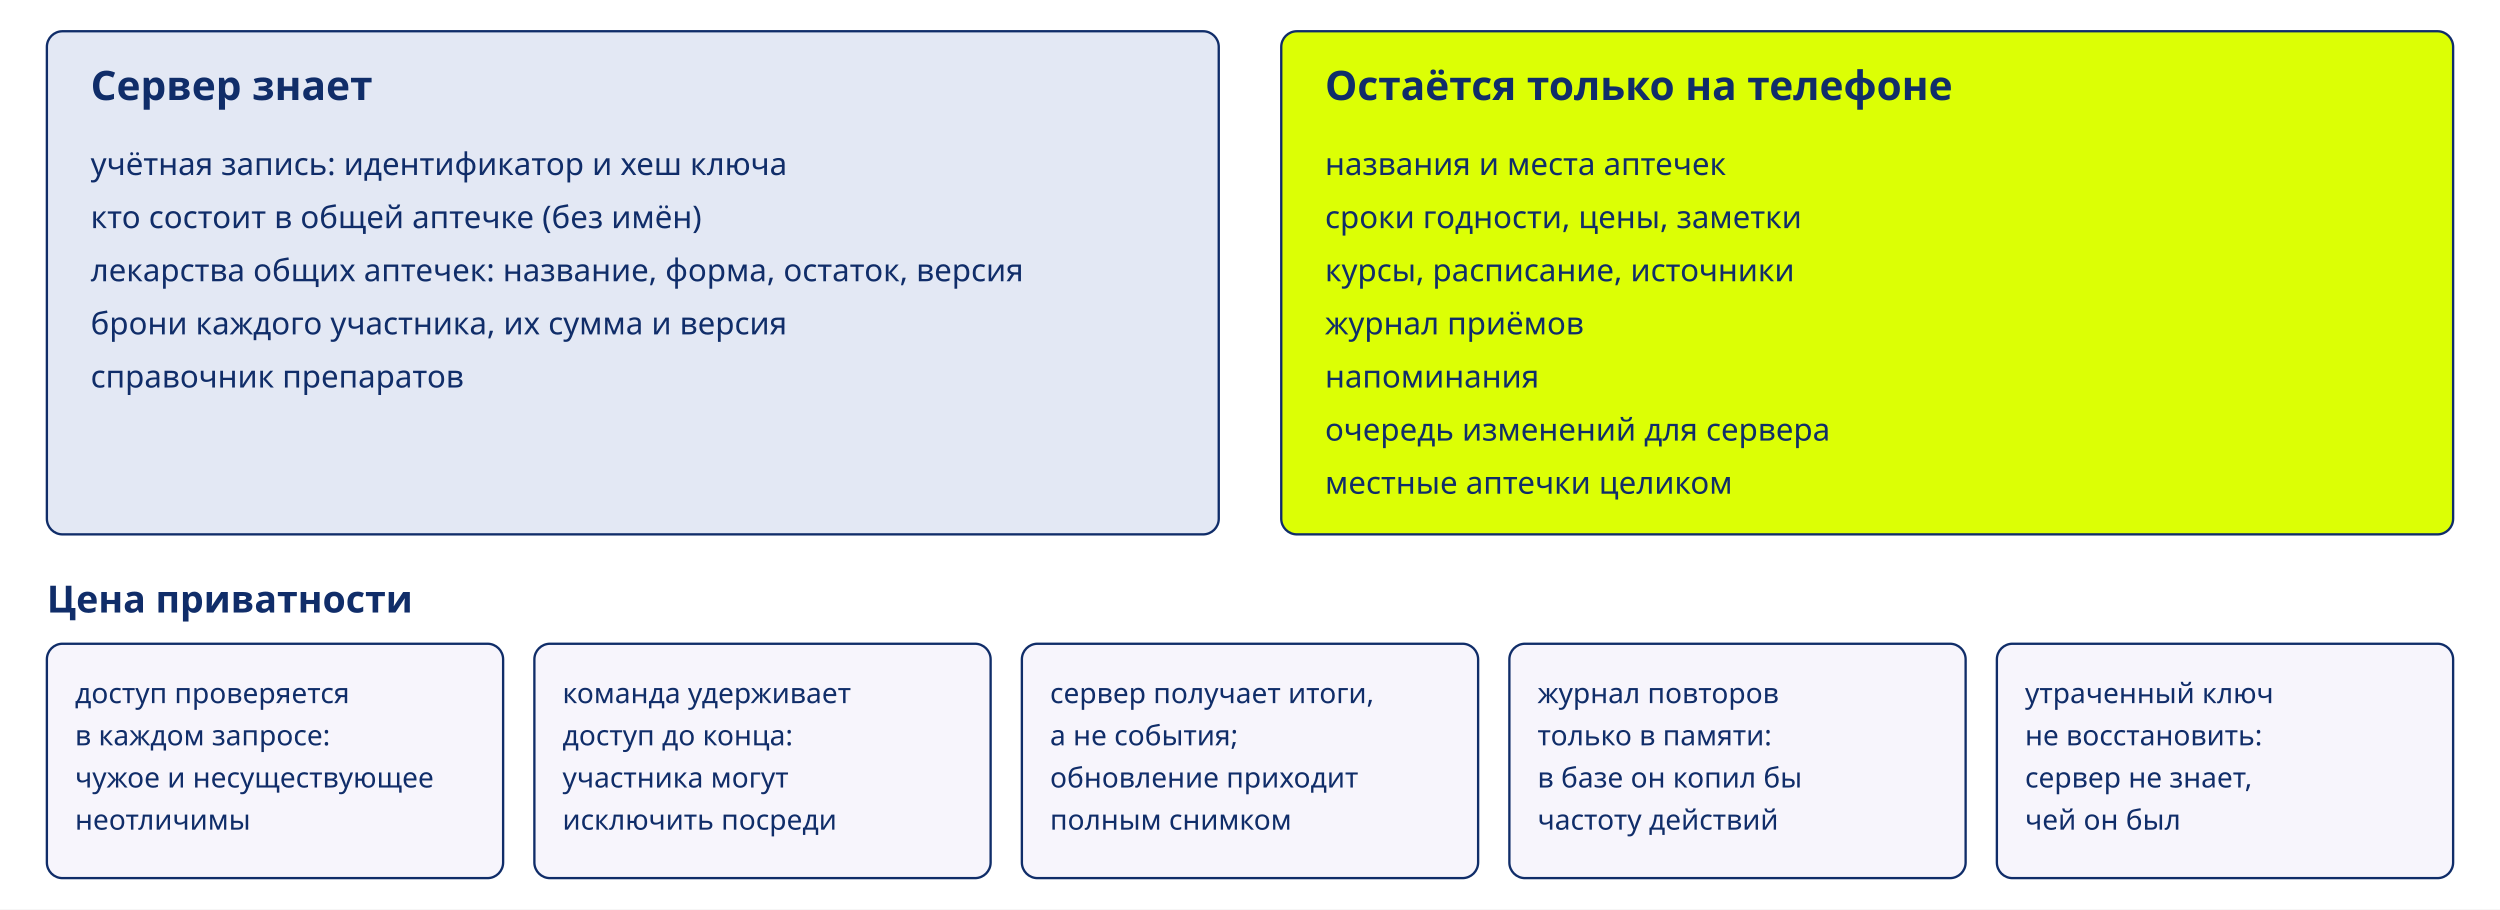
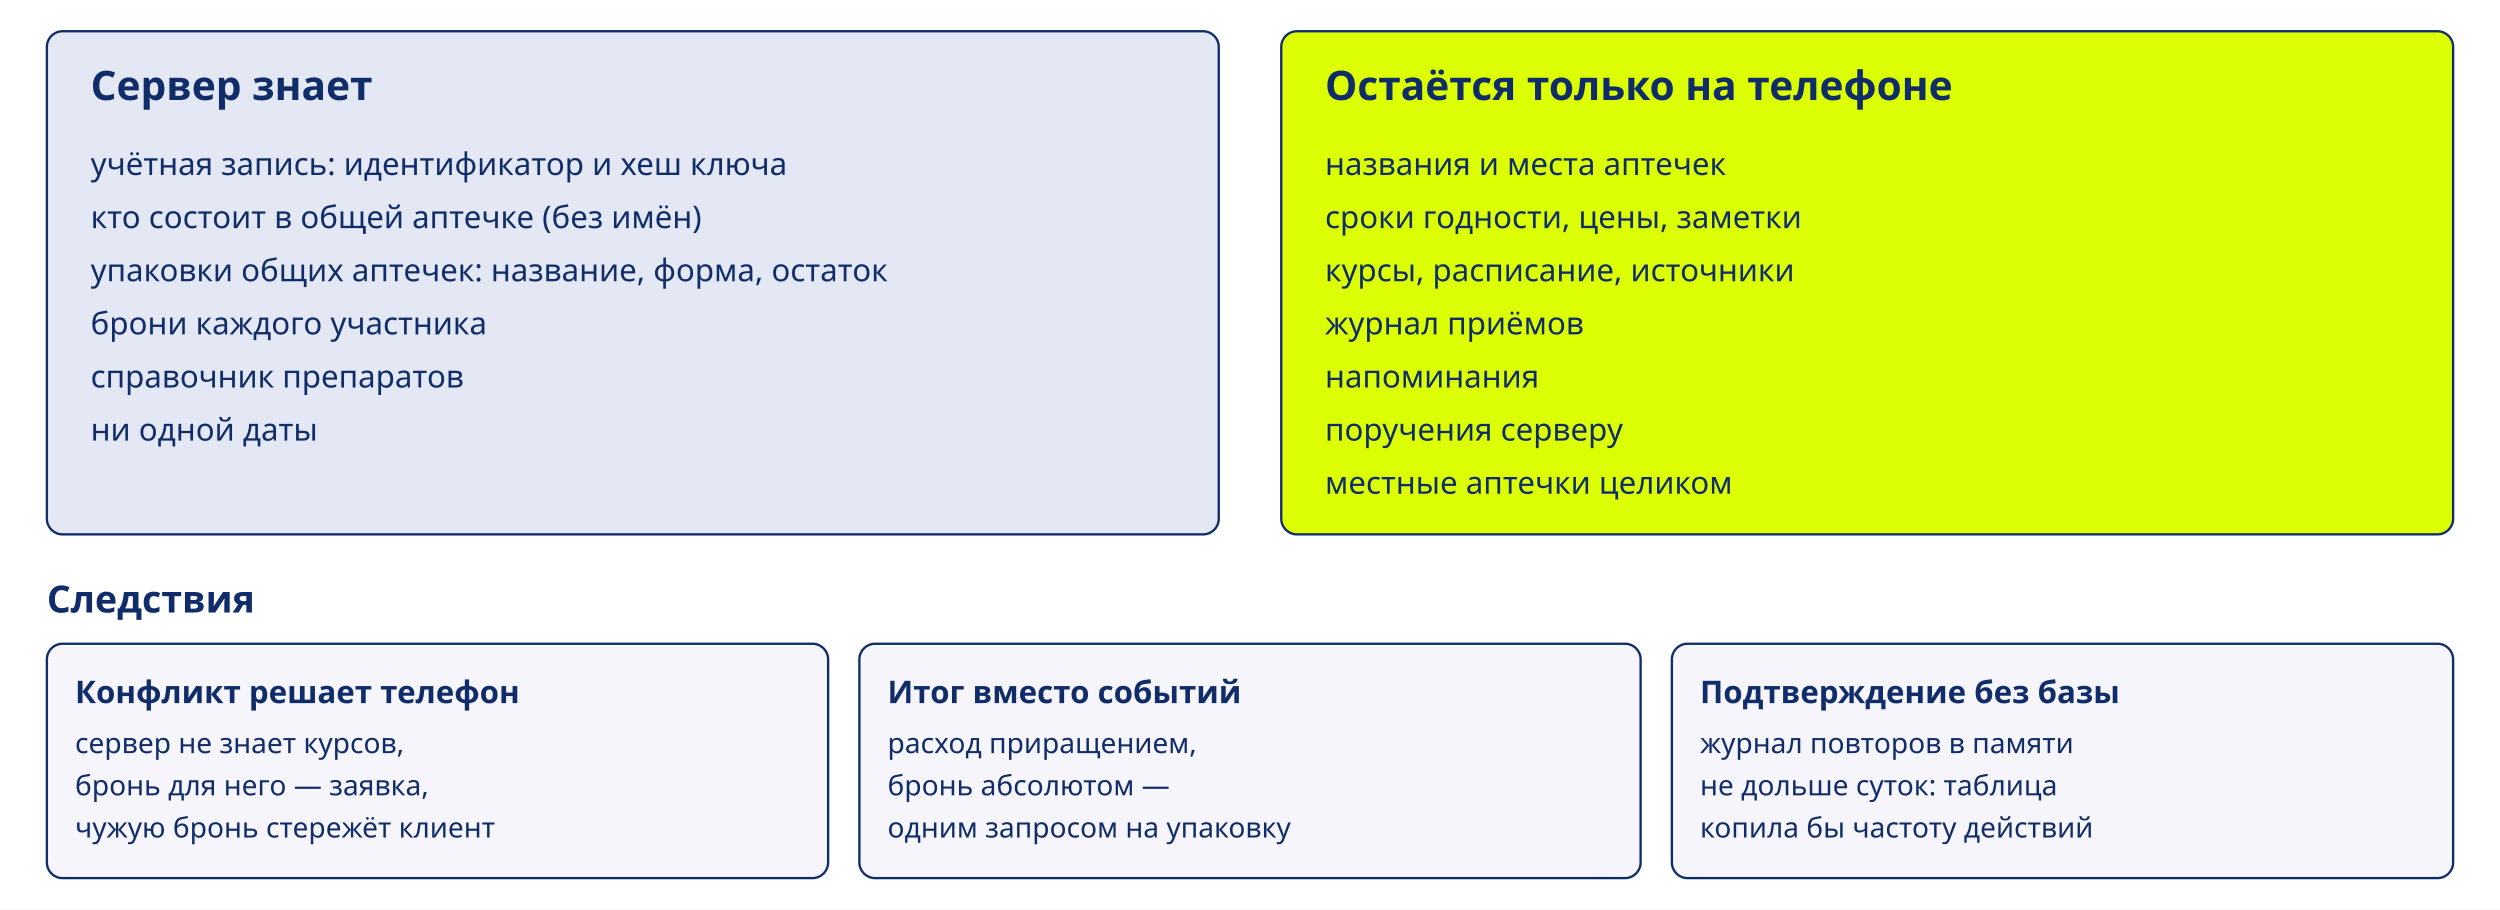
<svg xmlns="http://www.w3.org/2000/svg" width="1600" height="582" viewBox="0 0 1600 582">
  <defs>
    <marker id="arrow" viewBox="0 0 10 10" refX="9" refY="5" markerWidth="8" markerHeight="8" orient="auto">
      <path d="M0 0 L10 5 L0 10 z" fill="#102D69" />
    </marker>
  </defs>
  <rect width="1600" height="582" fill="#FFFFFF" />
  <rect x="30" y="20" width="750.0" height="322" rx="10" fill="#E3E8F4" stroke="#102D69" stroke-width="1.5" />
  <text x="58" y="64" font-family="HSE Sans, Navigo, sans-serif" font-size="26" font-weight="bold" fill="#102D69" text-anchor="start">Сервер знает</text>
  <text x="58" y="112" font-family="HSE Sans, Navigo, sans-serif" font-size="20" font-weight="normal" fill="#102D69" text-anchor="start">учётная запись: идентификатор и хеш ключа</text>
  <text x="58" y="146" font-family="HSE Sans, Navigo, sans-serif" font-size="20" font-weight="normal" fill="#102D69" text-anchor="start">кто состоит в общей аптечке (без имён)</text>
-   <text x="58" y="180" font-family="HSE Sans, Navigo, sans-serif" font-size="20" font-weight="normal" fill="#102D69" text-anchor="start">лекарства общих аптечек: название, форма, остаток, версия</text>
-   <text x="58" y="214" font-family="HSE Sans, Navigo, sans-serif" font-size="20" font-weight="normal" fill="#102D69" text-anchor="start">брони каждого участника, их сумма и версия</text>
+   <text x="58" y="180" font-family="HSE Sans, Navigo, sans-serif" font-size="20" font-weight="normal" fill="#102D69" text-anchor="start">упаковки общих аптечек: название, форма, остаток</text>
+   <text x="58" y="214" font-family="HSE Sans, Navigo, sans-serif" font-size="20" font-weight="normal" fill="#102D69" text-anchor="start">брони каждого участника</text>
  <text x="58" y="248" font-family="HSE Sans, Navigo, sans-serif" font-size="20" font-weight="normal" fill="#102D69" text-anchor="start">справочник препаратов</text>
+   <text x="58" y="282" font-family="HSE Sans, Navigo, sans-serif" font-size="20" font-weight="normal" fill="#102D69" text-anchor="start">ни одной даты</text>
  <rect x="820.0" y="20" width="750.0" height="322" rx="10" fill="#DCFF05" stroke="#102D69" stroke-width="1.5" />
  <text x="848.0" y="64" font-family="HSE Sans, Navigo, sans-serif" font-size="26" font-weight="bold" fill="#102D69" text-anchor="start">Остаётся только на телефоне</text>
  <text x="848.0" y="112" font-family="HSE Sans, Navigo, sans-serif" font-size="20" font-weight="normal" fill="#102D69" text-anchor="start">названия и места аптечек</text>
  <text x="848.0" y="146" font-family="HSE Sans, Navigo, sans-serif" font-size="20" font-weight="normal" fill="#102D69" text-anchor="start">сроки годности, цены, заметки</text>
  <text x="848.0" y="180" font-family="HSE Sans, Navigo, sans-serif" font-size="20" font-weight="normal" fill="#102D69" text-anchor="start">курсы, расписание, источники</text>
  <text x="848.0" y="214" font-family="HSE Sans, Navigo, sans-serif" font-size="20" font-weight="normal" fill="#102D69" text-anchor="start">журнал приёмов</text>
  <text x="848.0" y="248" font-family="HSE Sans, Navigo, sans-serif" font-size="20" font-weight="normal" fill="#102D69" text-anchor="start">напоминания</text>
-   <text x="848.0" y="282" font-family="HSE Sans, Navigo, sans-serif" font-size="20" font-weight="normal" fill="#102D69" text-anchor="start">очередь изменений для сервера</text>
+   <text x="848.0" y="282" font-family="HSE Sans, Navigo, sans-serif" font-size="20" font-weight="normal" fill="#102D69" text-anchor="start">поручения серверу</text>
  <text x="848.0" y="316" font-family="HSE Sans, Navigo, sans-serif" font-size="20" font-weight="normal" fill="#102D69" text-anchor="start">местные аптечки целиком</text>
-   <text x="30" y="392" font-family="HSE Sans, Navigo, sans-serif" font-size="24" font-weight="bold" fill="#102D69" text-anchor="start">Цена приватности</text>
-   <rect x="30.0" y="412" width="292.0" height="150" rx="10" fill="#F7F5FC" stroke="#102D69" stroke-width="1.5" />
-   <text x="48.0" y="450" font-family="HSE Sans, Navigo, sans-serif" font-size="18" font-weight="normal" fill="#102D69" text-anchor="start">доступ проверяется</text>
-   <text x="48.0" y="477" font-family="HSE Sans, Navigo, sans-serif" font-size="18" font-weight="normal" fill="#102D69" text-anchor="start">в каждом запросе:</text>
-   <text x="48.0" y="504" font-family="HSE Sans, Navigo, sans-serif" font-size="18" font-weight="normal" fill="#102D69" text-anchor="start">чужое и несуществующее</text>
-   <text x="48.0" y="531" font-family="HSE Sans, Navigo, sans-serif" font-size="18" font-weight="normal" fill="#102D69" text-anchor="start">неотличимы</text>
-   <rect x="342.0" y="412" width="292.0" height="150" rx="10" fill="#F7F5FC" stroke="#102D69" stroke-width="1.5" />
-   <text x="360.0" y="450" font-family="HSE Sans, Navigo, sans-serif" font-size="18" font-weight="normal" fill="#102D69" text-anchor="start">команда удерживает</text>
-   <text x="360.0" y="477" font-family="HSE Sans, Navigo, sans-serif" font-size="18" font-weight="normal" fill="#102D69" text-anchor="start">доступ до конца:</text>
-   <text x="360.0" y="504" font-family="HSE Sans, Navigo, sans-serif" font-size="18" font-weight="normal" fill="#102D69" text-anchor="start">участника могут</text>
-   <text x="360.0" y="531" font-family="HSE Sans, Navigo, sans-serif" font-size="18" font-weight="normal" fill="#102D69" text-anchor="start">исключить посреди</text>
-   <rect x="654.0" y="412" width="292.0" height="150" rx="10" fill="#F7F5FC" stroke="#102D69" stroke-width="1.5" />
-   <text x="672.0" y="450" font-family="HSE Sans, Navigo, sans-serif" font-size="18" font-weight="normal" fill="#102D69" text-anchor="start">сервер получает итоги,</text>
-   <text x="672.0" y="477" font-family="HSE Sans, Navigo, sans-serif" font-size="18" font-weight="normal" fill="#102D69" text-anchor="start">а не события;</text>
-   <text x="672.0" y="504" font-family="HSE Sans, Navigo, sans-serif" font-size="18" font-weight="normal" fill="#102D69" text-anchor="start">обновление приходит</text>
-   <text x="672.0" y="531" font-family="HSE Sans, Navigo, sans-serif" font-size="18" font-weight="normal" fill="#102D69" text-anchor="start">полным снимком</text>
-   <rect x="966.0" y="412" width="292.0" height="150" rx="10" fill="#F7F5FC" stroke="#102D69" stroke-width="1.5" />
-   <text x="984.0" y="450" font-family="HSE Sans, Navigo, sans-serif" font-size="18" font-weight="normal" fill="#102D69" text-anchor="start">журнал повторов</text>
-   <text x="984.0" y="477" font-family="HSE Sans, Navigo, sans-serif" font-size="18" font-weight="normal" fill="#102D69" text-anchor="start">только в памяти:</text>
-   <text x="984.0" y="504" font-family="HSE Sans, Navigo, sans-serif" font-size="18" font-weight="normal" fill="#102D69" text-anchor="start">в базе он копил бы</text>
-   <text x="984.0" y="531" font-family="HSE Sans, Navigo, sans-serif" font-size="18" font-weight="normal" fill="#102D69" text-anchor="start">частоту действий</text>
-   <rect x="1278.0" y="412" width="292.0" height="150" rx="10" fill="#F7F5FC" stroke="#102D69" stroke-width="1.5" />
-   <text x="1296.0" y="450" font-family="HSE Sans, Navigo, sans-serif" font-size="18" font-weight="normal" fill="#102D69" text-anchor="start">утраченный ключ</text>
-   <text x="1296.0" y="477" font-family="HSE Sans, Navigo, sans-serif" font-size="18" font-weight="normal" fill="#102D69" text-anchor="start">не восстановить:</text>
-   <text x="1296.0" y="504" font-family="HSE Sans, Navigo, sans-serif" font-size="18" font-weight="normal" fill="#102D69" text-anchor="start">сервер не знает,</text>
-   <text x="1296.0" y="531" font-family="HSE Sans, Navigo, sans-serif" font-size="18" font-weight="normal" fill="#102D69" text-anchor="start">чей он был</text>
+   <text x="30" y="392" font-family="HSE Sans, Navigo, sans-serif" font-size="24" font-weight="bold" fill="#102D69" text-anchor="start">Следствия</text>
+   <rect x="30.0" y="412" width="500.0" height="150" rx="10" fill="#F7F5FC" stroke="#102D69" stroke-width="1.5" />
+   <text x="48.0" y="450" font-family="HSE Sans, Navigo, sans-serif" font-size="20" font-weight="bold" fill="#102D69" text-anchor="start">Конфликт решает телефон</text>
+   <text x="48.0" y="482" font-family="HSE Sans, Navigo, sans-serif" font-size="18" font-weight="normal" fill="#102D69" text-anchor="start">сервер не знает курсов,</text>
+   <text x="48.0" y="509" font-family="HSE Sans, Navigo, sans-serif" font-size="18" font-weight="normal" fill="#102D69" text-anchor="start">бронь для него — заявка,</text>
+   <text x="48.0" y="536" font-family="HSE Sans, Navigo, sans-serif" font-size="18" font-weight="normal" fill="#102D69" text-anchor="start">чужую бронь стережёт клиент</text>
+   <rect x="550.0" y="412" width="500.0" height="150" rx="10" fill="#F7F5FC" stroke="#102D69" stroke-width="1.5" />
+   <text x="568.0" y="450" font-family="HSE Sans, Navigo, sans-serif" font-size="20" font-weight="bold" fill="#102D69" text-anchor="start">Итог вместо событий</text>
+   <text x="568.0" y="482" font-family="HSE Sans, Navigo, sans-serif" font-size="18" font-weight="normal" fill="#102D69" text-anchor="start">расход приращением,</text>
+   <text x="568.0" y="509" font-family="HSE Sans, Navigo, sans-serif" font-size="18" font-weight="normal" fill="#102D69" text-anchor="start">бронь абсолютом —</text>
+   <text x="568.0" y="536" font-family="HSE Sans, Navigo, sans-serif" font-size="18" font-weight="normal" fill="#102D69" text-anchor="start">одним запросом на упаковку</text>
+   <rect x="1070.0" y="412" width="500.0" height="150" rx="10" fill="#F7F5FC" stroke="#102D69" stroke-width="1.5" />
+   <text x="1088.0" y="450" font-family="HSE Sans, Navigo, sans-serif" font-size="20" font-weight="bold" fill="#102D69" text-anchor="start">Подтверждение без базы</text>
+   <text x="1088.0" y="482" font-family="HSE Sans, Navigo, sans-serif" font-size="18" font-weight="normal" fill="#102D69" text-anchor="start">журнал повторов в памяти</text>
+   <text x="1088.0" y="509" font-family="HSE Sans, Navigo, sans-serif" font-size="18" font-weight="normal" fill="#102D69" text-anchor="start">не дольше суток: таблица</text>
+   <text x="1088.0" y="536" font-family="HSE Sans, Navigo, sans-serif" font-size="18" font-weight="normal" fill="#102D69" text-anchor="start">копила бы частоту действий</text>
</svg>
